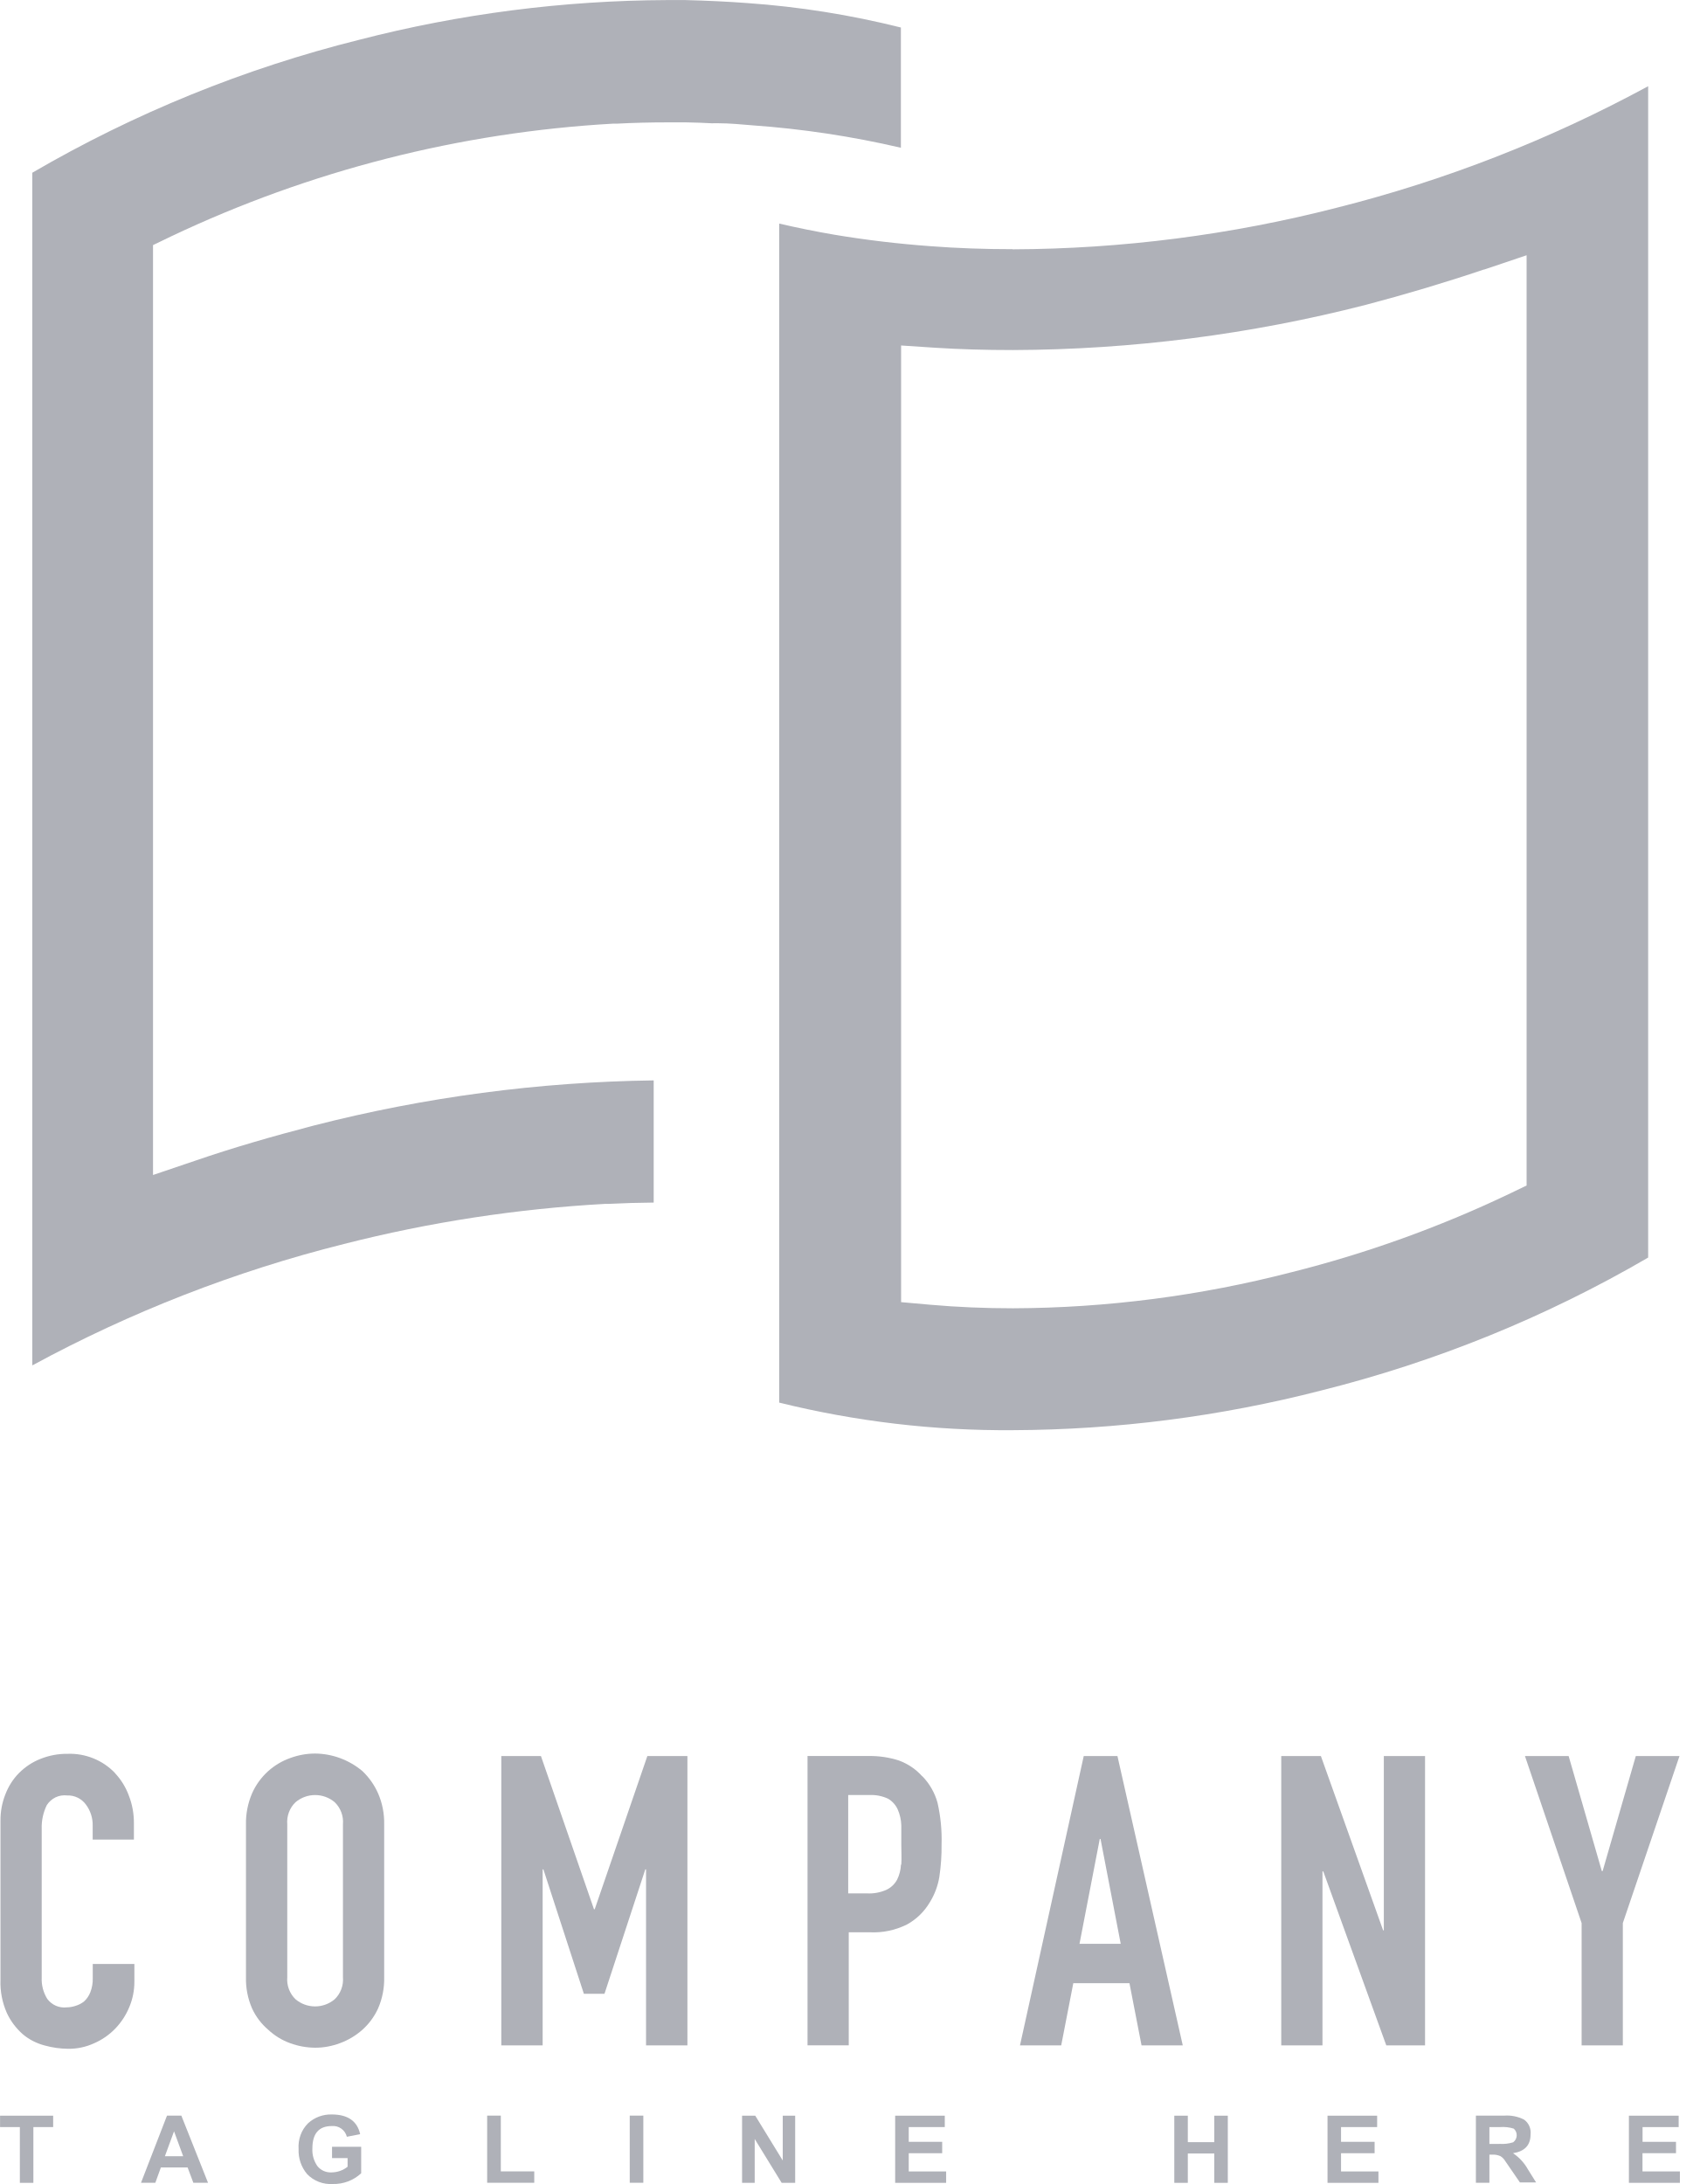
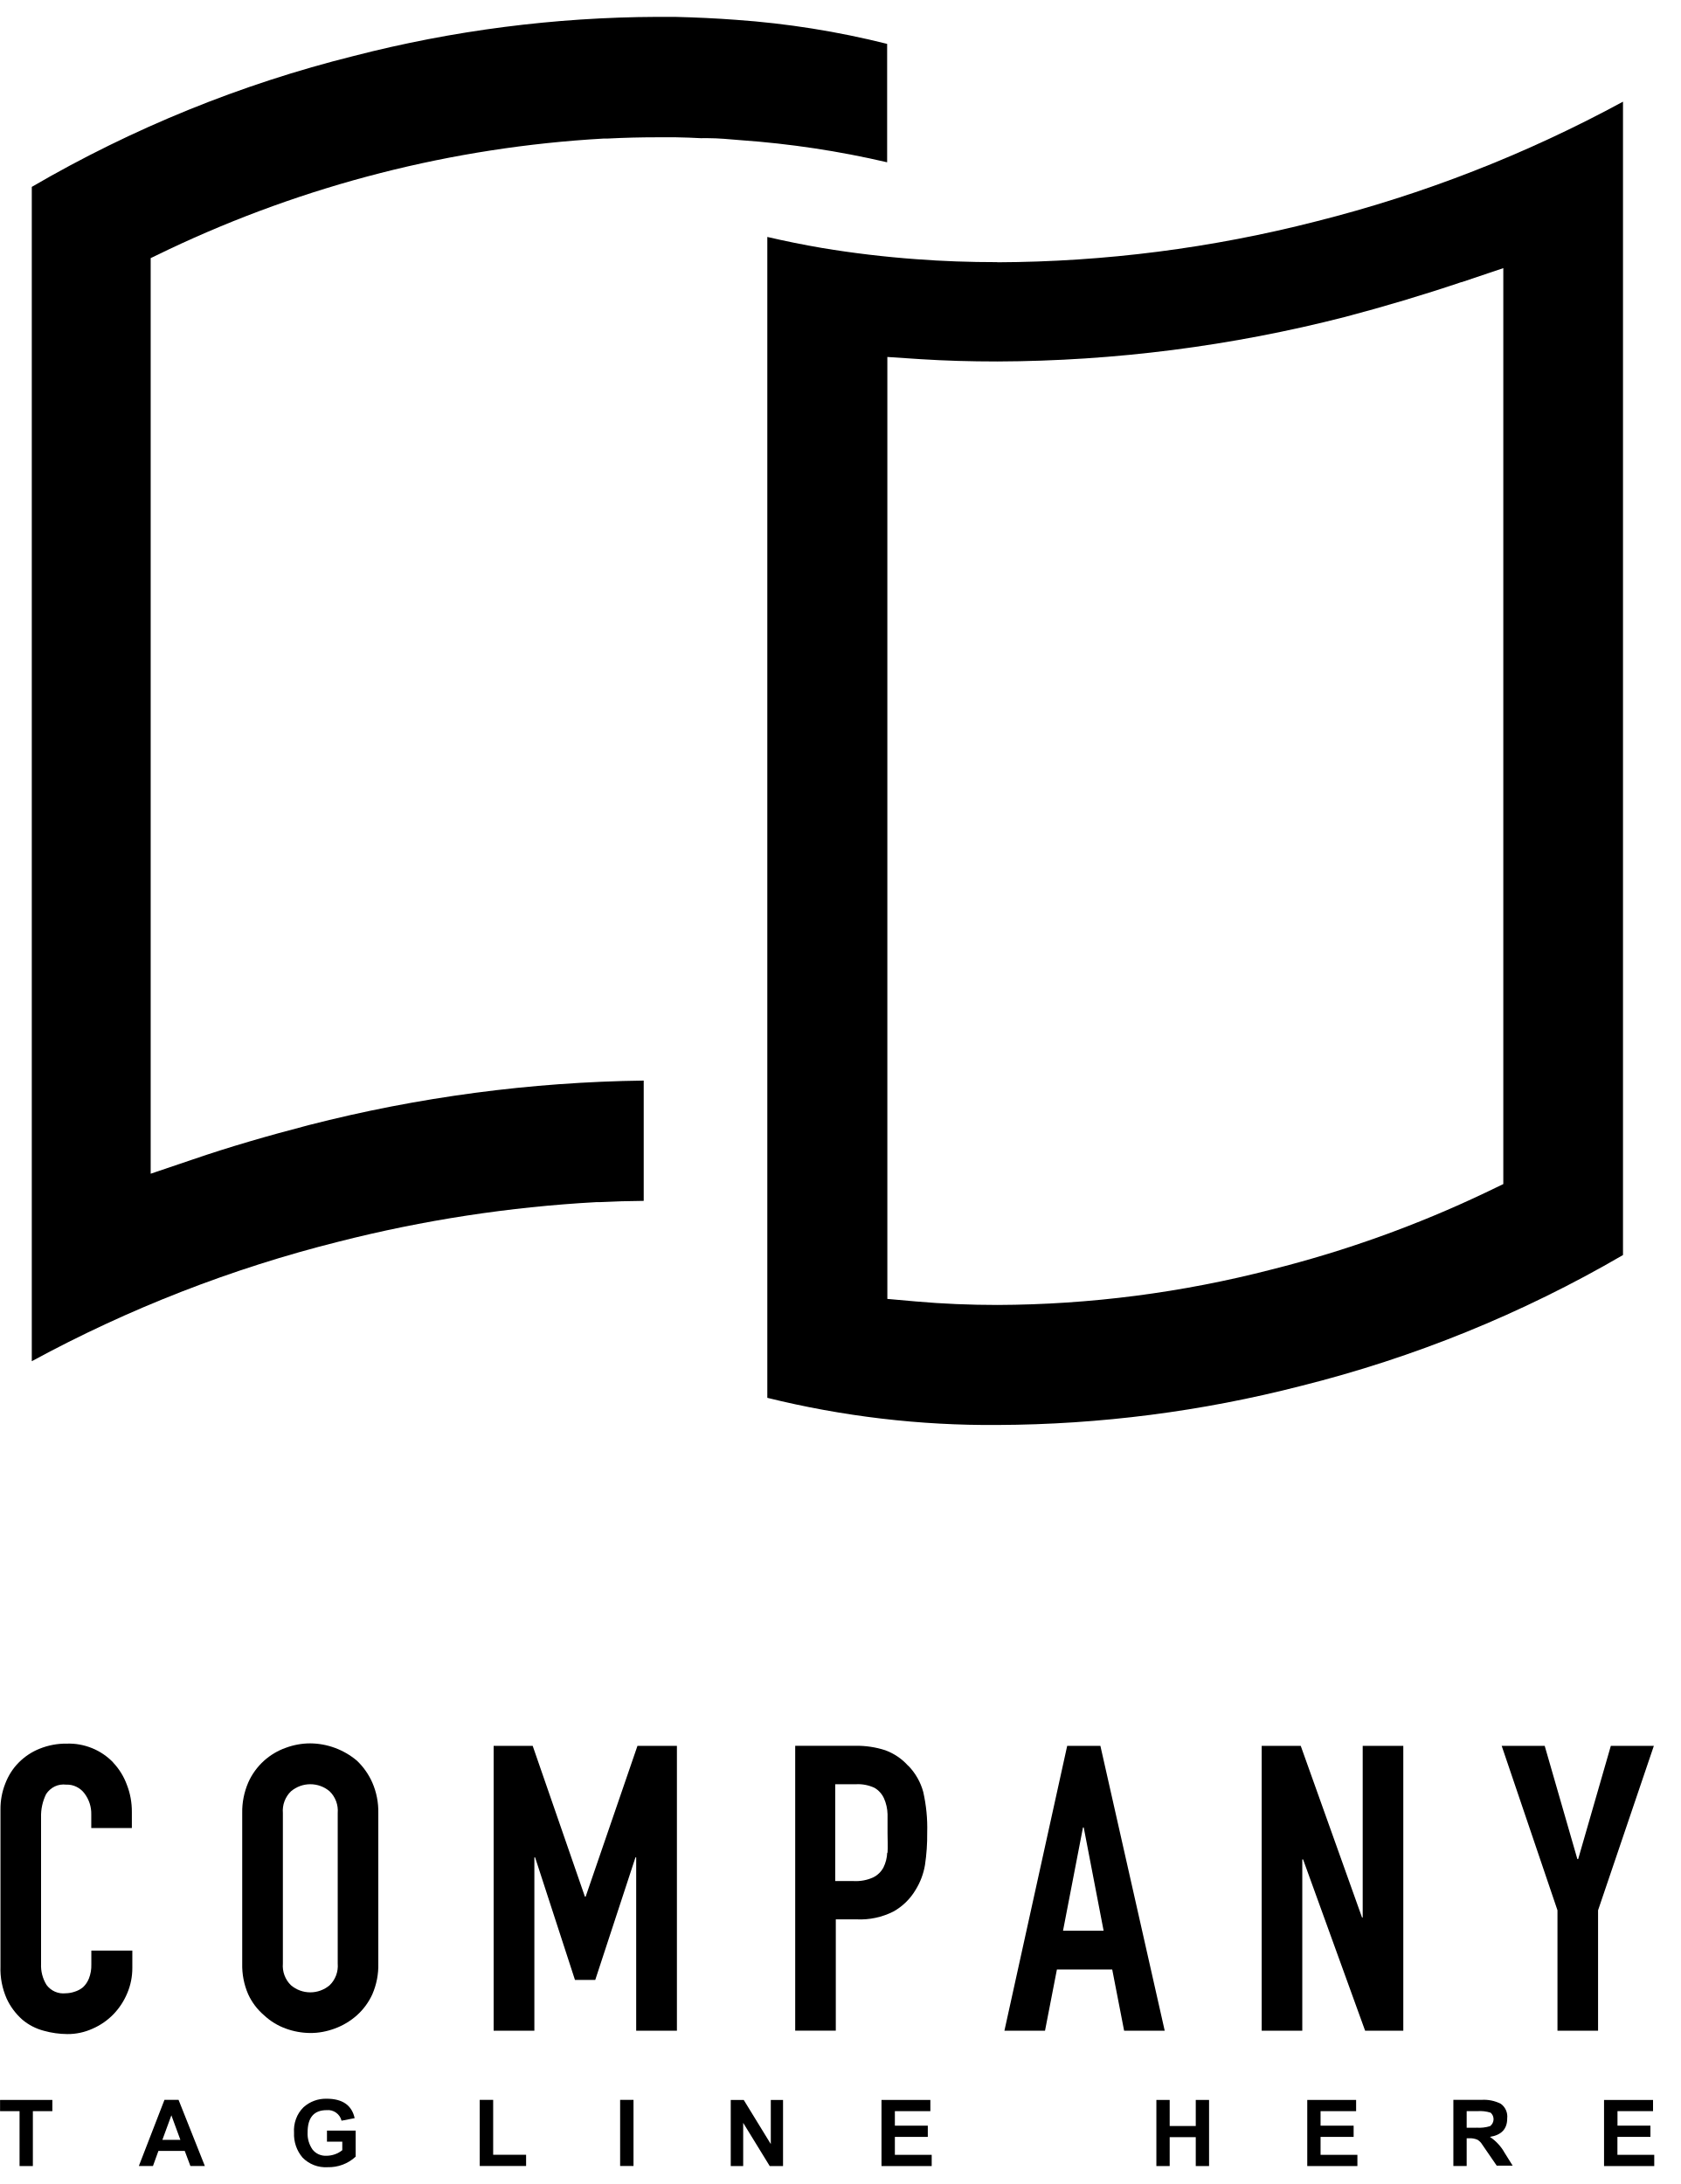
- <svg xmlns="http://www.w3.org/2000/svg" version="1.1" width="25" height="32" viewBox="0 0 25 32">
-   <path fill="#afb1b8" d="M10.447 1.806h0.084c0.156 0 0.324 0.016 0.49 0.030 0.734 0.052 1.463 0.162 2.179 0.329v-1.762c-0.738-0.185-1.491-0.305-2.25-0.358-0.288-0.022-0.595-0.036-0.909-0.044h-0.263c-1.523 0.006-3.039 0.201-4.515 0.582-1.68 0.419-3.293 1.075-4.79 1.948v17.475c1.442-0.783 2.976-1.381 4.566-1.779 1.256-0.32 2.539-0.517 3.833-0.588h0.051c0.216-0.011 0.433-0.017 0.655-0.019v-1.79c-1.681 0.022-3.353 0.244-4.982 0.662-0.602 0.157-1.185 0.325-1.731 0.513l-0.623 0.211v-13.625l0.266-0.128c2.032-0.963 4.229-1.524 6.471-1.651 0.019-0.001 0.037-0.001 0.056 0 0.248-0.013 0.497-0.019 0.741-0.019h0.28c0.129 0.003 0.258 0.006 0.388 0.014z" />
-   <path fill="#afb1b8" d="M14.837 3.651c-0.409 0-0.814-0.014-1.205-0.044-0.467-0.034-0.947-0.091-1.401-0.167-0.277-0.047-0.55-0.103-0.814-0.164v17.275c1.12 0.277 2.271 0.413 3.425 0.404 1.523-0.006 3.039-0.201 4.515-0.581 1.68-0.42 3.294-1.075 4.792-1.948v-17.163c-1.442 0.783-2.975 1.381-4.564 1.781-1.551 0.398-3.145 0.603-4.747 0.609zM21.745 3.95l0.623-0.21v13.63l-0.266 0.128c-1.021 0.486-2.087 0.869-3.184 1.144-1.331 0.344-2.7 0.522-4.074 0.527-0.411 0-0.819-0.017-1.214-0.052l-0.427-0.038v-14.017l0.497 0.033c0.361 0.023 0.735 0.034 1.141 0.034 1.745-0.006 3.483-0.229 5.173-0.663 0.581-0.153 1.158-0.325 1.731-0.518z" />
-   <path fill="#afb1b8" d="M1.684 25.977c-0.090-0.093-0.197-0.166-0.317-0.214s-0.247-0.071-0.376-0.066c-0.137-0.002-0.273 0.024-0.4 0.075-0.117 0.046-0.222 0.116-0.311 0.205s-0.156 0.196-0.201 0.313c-0.049 0.123-0.073 0.254-0.072 0.387v2.335c-0.006 0.165 0.026 0.328 0.092 0.479 0.055 0.12 0.135 0.226 0.233 0.313 0.093 0.079 0.203 0.135 0.321 0.166 0.114 0.032 0.231 0.048 0.349 0.049 0.13 0.001 0.259-0.027 0.377-0.081 0.117-0.051 0.222-0.124 0.311-0.216 0.087-0.091 0.156-0.197 0.204-0.313 0.050-0.118 0.075-0.244 0.075-0.372v-0.261h-0.61v0.208c0.002 0.071-0.010 0.142-0.036 0.208-0.020 0.050-0.050 0.095-0.089 0.131-0.038 0.031-0.081 0.053-0.128 0.067-0.041 0.014-0.084 0.021-0.128 0.022-0.054 0.006-0.11-0.002-0.16-0.024s-0.094-0.057-0.126-0.101c-0.058-0.094-0.086-0.203-0.081-0.313v-2.177c-0.004-0.121 0.022-0.241 0.075-0.349 0.032-0.049 0.077-0.089 0.129-0.114s0.112-0.034 0.17-0.027c0.053-0.002 0.105 0.009 0.152 0.032s0.089 0.057 0.12 0.099c0.068 0.090 0.104 0.2 0.101 0.313v0.202h0.604v-0.238c0.001-0.14-0.024-0.278-0.075-0.408-0.045-0.122-0.114-0.234-0.204-0.329z" />
-   <path fill="#afb1b8" d="M5.31 25.95c-0.195-0.164-0.44-0.255-0.694-0.257-0.124 0-0.248 0.023-0.364 0.066-0.119 0.042-0.228 0.107-0.322 0.191-0.101 0.091-0.182 0.202-0.237 0.327-0.061 0.143-0.092 0.297-0.089 0.452v2.239c-0.004 0.158 0.026 0.314 0.089 0.459 0.055 0.12 0.136 0.227 0.237 0.313 0.093 0.087 0.203 0.154 0.322 0.197 0.117 0.043 0.24 0.065 0.364 0.066s0.248-0.023 0.364-0.066c0.121-0.044 0.233-0.111 0.33-0.197 0.097-0.087 0.176-0.194 0.23-0.313 0.063-0.145 0.093-0.301 0.089-0.459v-2.239c0.003-0.155-0.027-0.31-0.089-0.452-0.054-0.123-0.133-0.235-0.23-0.327zM5.025 28.969c0.005 0.060-0.003 0.12-0.024 0.176s-0.054 0.107-0.097 0.148c-0.081 0.068-0.182 0.105-0.287 0.105s-0.207-0.037-0.287-0.105c-0.043-0.041-0.076-0.092-0.097-0.148s-0.029-0.116-0.024-0.176v-2.239c-0.005-0.060 0.003-0.12 0.024-0.176s0.054-0.107 0.097-0.148c0.081-0.068 0.182-0.105 0.287-0.105s0.207 0.037 0.287 0.105c0.043 0.041 0.076 0.092 0.097 0.148s0.029 0.116 0.024 0.176v2.239z" />
-   <path fill="#afb1b8" d="M10.072 29.969v-4.239h-0.587l-0.771 2.244h-0.011l-0.777-2.244h-0.581v4.239h0.606v-2.579h0.011l0.593 1.823h0.302l0.598-1.823h0.011v2.579h0.606z" />
-   <path fill="#afb1b8" d="M13.513 26.027c-0.093-0.105-0.211-0.184-0.342-0.232-0.142-0.046-0.29-0.068-0.439-0.066h-0.9v4.239h0.604v-1.656h0.311c0.188 0.009 0.376-0.031 0.545-0.116 0.137-0.076 0.252-0.188 0.332-0.324 0.070-0.113 0.117-0.238 0.139-0.369 0.024-0.16 0.035-0.321 0.033-0.482 0.006-0.204-0.014-0.407-0.059-0.606-0.040-0.147-0.117-0.281-0.223-0.39zM13.201 27.319c-0.003 0.077-0.022 0.152-0.056 0.221-0.035 0.065-0.089 0.117-0.156 0.149-0.089 0.040-0.187 0.058-0.285 0.053h-0.276v-1.441h0.311c0.094-0.005 0.187 0.014 0.272 0.053 0.062 0.036 0.112 0.091 0.142 0.157 0.033 0.074 0.051 0.155 0.053 0.236 0 0.089 0 0.183 0 0.282s0.006 0.2 0 0.291h-0.006z" />
-   <path fill="#afb1b8" d="M16.374 25.73h-0.495l-0.934 4.239h0.604l0.177-0.911h0.823l0.177 0.911h0.604l-0.957-4.239zM15.817 28.481l0.297-1.537h0.011l0.296 1.537h-0.604z" />
-   <path fill="#afb1b8" d="M20.277 28.284h-0.011l-0.912-2.554h-0.581v4.239h0.604v-2.549h0.012l0.923 2.549h0.568v-4.239h-0.604v2.554z" />
-   <path fill="#afb1b8" d="M23.968 25.73l-0.486 1.685h-0.012l-0.486-1.685h-0.64l0.83 2.447v1.792h0.604v-1.792l0.83-2.447h-0.64z" />
-   <path fill="#afb1b8" d="M0 31.166h0.291v0.817h0.198v-0.817h0.29v-0.167h-0.778v0.167z" />
-   <path fill="#afb1b8" d="M2.447 30.998l-0.381 0.984h0.21l0.081-0.224h0.392l0.084 0.224h0.215l-0.391-0.984h-0.21zM2.416 31.593l0.134-0.365 0.134 0.365h-0.268z" />
-   <path fill="#afb1b8" d="M4.866 31.62h0.227v0.127c-0.066 0.053-0.149 0.082-0.234 0.083-0.040 0.002-0.079-0.005-0.116-0.021s-0.068-0.041-0.093-0.072c-0.052-0.075-0.078-0.165-0.073-0.257 0-0.219 0.095-0.329 0.283-0.329 0.050-0.005 0.099 0.008 0.14 0.037s0.070 0.071 0.082 0.12l0.195-0.038c-0.042-0.192-0.181-0.289-0.417-0.289-0.127-0.003-0.25 0.042-0.344 0.127-0.050 0.049-0.088 0.108-0.112 0.174s-0.034 0.135-0.029 0.205c-0.006 0.135 0.039 0.267 0.126 0.369 0.048 0.050 0.107 0.088 0.171 0.113s0.134 0.035 0.203 0.031c0.154 0.004 0.304-0.052 0.417-0.157v-0.388h-0.427v0.166z" />
-   <path fill="#afb1b8" d="M7.337 30.998h-0.199v0.984h0.69v-0.167h-0.49v-0.817z" />
-   <path fill="#afb1b8" d="M9.426 30.998h-0.199v0.984h0.199v-0.984z" />
-   <path fill="#afb1b8" d="M11.469 31.656l-0.403-0.657h-0.193v0.984h0.185v-0.643l0.395 0.643h0.198v-0.984h-0.182v0.657z" />
-   <path fill="#afb1b8" d="M13.315 31.549h0.49v-0.167h-0.49v-0.216h0.528v-0.167h-0.727v0.984h0.747v-0.167h-0.548v-0.266z" />
-   <path fill="#afb1b8" d="M17.792 31.387h-0.388v-0.388h-0.198v0.984h0.198v-0.43h0.388v0.43h0.198v-0.984h-0.198v0.388z" />
-   <path fill="#afb1b8" d="M19.649 31.549h0.492v-0.167h-0.492v-0.216h0.529v-0.167h-0.727v0.984h0.746v-0.167h-0.548v-0.266z" />
-   <path fill="#afb1b8" d="M22.168 31.549c0.171-0.027 0.258-0.117 0.258-0.274 0.005-0.042-0.001-0.084-0.018-0.123s-0.044-0.072-0.078-0.096c-0.089-0.045-0.189-0.065-0.288-0.058h-0.417v0.984h0.198v-0.412h0.039c0.042-0.003 0.084 0.005 0.123 0.022 0.029 0.018 0.053 0.043 0.070 0.072l0.215 0.313h0.237l-0.12-0.192c-0.053-0.095-0.128-0.176-0.218-0.236zM21.969 31.413h-0.146v-0.247h0.156c0.068-0.005 0.136 0.002 0.201 0.023 0.014 0.013 0.026 0.029 0.033 0.046s0.011 0.037 0.010 0.056c-0.001 0.019-0.006 0.038-0.015 0.055s-0.022 0.032-0.037 0.043c-0.065 0.020-0.133 0.028-0.201 0.023z" />
-   <path fill="#afb1b8" d="M24.067 31.549h0.49v-0.167h-0.49v-0.216h0.529v-0.167h-0.729v0.984h0.747v-0.167h-0.548v-0.266z" />
+ <svg xmlns="http://www.w3.org/2000/svg" id="cl_logo_2" version="1.1" width="40" height="52" viewBox="0 0 25 32">
+   <path fill="currentColor" d="M10.447 1.806h0.084c0.156 0 0.324 0.016 0.49 0.030 0.734 0.052 1.463 0.162 2.179 0.329v-1.762c-0.738-0.185-1.491-0.305-2.25-0.358-0.288-0.022-0.595-0.036-0.909-0.044h-0.263c-1.523 0.006-3.039 0.201-4.515 0.582-1.68 0.419-3.293 1.075-4.79 1.948v17.475c1.442-0.783 2.976-1.381 4.566-1.779 1.256-0.32 2.539-0.517 3.833-0.588h0.051c0.216-0.011 0.433-0.017 0.655-0.019v-1.79c-1.681 0.022-3.353 0.244-4.982 0.662-0.602 0.157-1.185 0.325-1.731 0.513l-0.623 0.211v-13.625l0.266-0.128c2.032-0.963 4.229-1.524 6.471-1.651 0.019-0.001 0.037-0.001 0.056 0 0.248-0.013 0.497-0.019 0.741-0.019h0.28c0.129 0.003 0.258 0.006 0.388 0.014z" />
+   <path fill="currentColor" d="M14.837 3.651c-0.409 0-0.814-0.014-1.205-0.044-0.467-0.034-0.947-0.091-1.401-0.167-0.277-0.047-0.55-0.103-0.814-0.164v17.275c1.12 0.277 2.271 0.413 3.425 0.404 1.523-0.006 3.039-0.201 4.515-0.581 1.68-0.42 3.294-1.075 4.792-1.948v-17.163c-1.442 0.783-2.975 1.381-4.564 1.781-1.551 0.398-3.145 0.603-4.747 0.609zM21.745 3.95l0.623-0.21v13.63l-0.266 0.128c-1.021 0.486-2.087 0.869-3.184 1.144-1.331 0.344-2.7 0.522-4.074 0.527-0.411 0-0.819-0.017-1.214-0.052l-0.427-0.038v-14.017l0.497 0.033c0.361 0.023 0.735 0.034 1.141 0.034 1.745-0.006 3.483-0.229 5.173-0.663 0.581-0.153 1.158-0.325 1.731-0.518z" />
+   <path fill="currentColor" d="M1.684 25.977c-0.090-0.093-0.197-0.166-0.317-0.214s-0.247-0.071-0.376-0.066c-0.137-0.002-0.273 0.024-0.4 0.075-0.117 0.046-0.222 0.116-0.311 0.205s-0.156 0.196-0.201 0.313c-0.049 0.123-0.073 0.254-0.072 0.387v2.335c-0.006 0.165 0.026 0.328 0.092 0.479 0.055 0.12 0.135 0.226 0.233 0.313 0.093 0.079 0.203 0.135 0.321 0.166 0.114 0.032 0.231 0.048 0.349 0.049 0.13 0.001 0.259-0.027 0.377-0.081 0.117-0.051 0.222-0.124 0.311-0.216 0.087-0.091 0.156-0.197 0.204-0.313 0.050-0.118 0.075-0.244 0.075-0.372v-0.261h-0.61v0.208c0.002 0.071-0.010 0.142-0.036 0.208-0.020 0.050-0.050 0.095-0.089 0.131-0.038 0.031-0.081 0.053-0.128 0.067-0.041 0.014-0.084 0.021-0.128 0.022-0.054 0.006-0.11-0.002-0.16-0.024s-0.094-0.057-0.126-0.101c-0.058-0.094-0.086-0.203-0.081-0.313v-2.177c-0.004-0.121 0.022-0.241 0.075-0.349 0.032-0.049 0.077-0.089 0.129-0.114s0.112-0.034 0.17-0.027c0.053-0.002 0.105 0.009 0.152 0.032s0.089 0.057 0.12 0.099c0.068 0.090 0.104 0.2 0.101 0.313v0.202h0.604v-0.238c0.001-0.14-0.024-0.278-0.075-0.408-0.045-0.122-0.114-0.234-0.204-0.329z" />
+   <path fill="currentColor" d="M5.31 25.95c-0.195-0.164-0.44-0.255-0.694-0.257-0.124 0-0.248 0.023-0.364 0.066-0.119 0.042-0.228 0.107-0.322 0.191-0.101 0.091-0.182 0.202-0.237 0.327-0.061 0.143-0.092 0.297-0.089 0.452v2.239c-0.004 0.158 0.026 0.314 0.089 0.459 0.055 0.12 0.136 0.227 0.237 0.313 0.093 0.087 0.203 0.154 0.322 0.197 0.117 0.043 0.24 0.065 0.364 0.066s0.248-0.023 0.364-0.066c0.121-0.044 0.233-0.111 0.33-0.197 0.097-0.087 0.176-0.194 0.23-0.313 0.063-0.145 0.093-0.301 0.089-0.459v-2.239c0.003-0.155-0.027-0.31-0.089-0.452-0.054-0.123-0.133-0.235-0.23-0.327zM5.025 28.969c0.005 0.060-0.003 0.12-0.024 0.176s-0.054 0.107-0.097 0.148c-0.081 0.068-0.182 0.105-0.287 0.105s-0.207-0.037-0.287-0.105c-0.043-0.041-0.076-0.092-0.097-0.148s-0.029-0.116-0.024-0.176v-2.239c-0.005-0.060 0.003-0.12 0.024-0.176s0.054-0.107 0.097-0.148c0.081-0.068 0.182-0.105 0.287-0.105s0.207 0.037 0.287 0.105c0.043 0.041 0.076 0.092 0.097 0.148s0.029 0.116 0.024 0.176v2.239z" />
+   <path fill="currentColor" d="M10.072 29.969v-4.239h-0.587l-0.771 2.244h-0.011l-0.777-2.244h-0.581v4.239h0.606v-2.579h0.011l0.593 1.823h0.302l0.598-1.823h0.011v2.579h0.606z" />
+   <path fill="currentColor" d="M13.513 26.027c-0.093-0.105-0.211-0.184-0.342-0.232-0.142-0.046-0.29-0.068-0.439-0.066h-0.9v4.239h0.604v-1.656h0.311c0.188 0.009 0.376-0.031 0.545-0.116 0.137-0.076 0.252-0.188 0.332-0.324 0.070-0.113 0.117-0.238 0.139-0.369 0.024-0.16 0.035-0.321 0.033-0.482 0.006-0.204-0.014-0.407-0.059-0.606-0.040-0.147-0.117-0.281-0.223-0.39zM13.201 27.319c-0.003 0.077-0.022 0.152-0.056 0.221-0.035 0.065-0.089 0.117-0.156 0.149-0.089 0.040-0.187 0.058-0.285 0.053h-0.276v-1.441h0.311c0.094-0.005 0.187 0.014 0.272 0.053 0.062 0.036 0.112 0.091 0.142 0.157 0.033 0.074 0.051 0.155 0.053 0.236 0 0.089 0 0.183 0 0.282s0.006 0.2 0 0.291h-0.006z" />
+   <path fill="currentColor" d="M16.374 25.73h-0.495l-0.934 4.239h0.604l0.177-0.911h0.823l0.177 0.911h0.604l-0.957-4.239zM15.817 28.481l0.297-1.537h0.011l0.296 1.537h-0.604z" />
+   <path fill="currentColor" d="M20.277 28.284h-0.011l-0.912-2.554h-0.581v4.239h0.604v-2.549h0.012l0.923 2.549h0.568v-4.239h-0.604v2.554z" />
+   <path fill="currentColor" d="M23.968 25.73l-0.486 1.685h-0.012l-0.486-1.685h-0.64l0.83 2.447v1.792h0.604v-1.792l0.83-2.447h-0.64z" />
+   <path fill="currentColor" d="M0 31.166h0.291v0.817h0.198v-0.817h0.29v-0.167h-0.778v0.167z" />
+   <path fill="currentColor" d="M2.447 30.998l-0.381 0.984h0.21l0.081-0.224h0.392l0.084 0.224h0.215l-0.391-0.984h-0.21zM2.416 31.593l0.134-0.365 0.134 0.365h-0.268z" />
+   <path fill="currentColor" d="M4.866 31.62h0.227v0.127c-0.066 0.053-0.149 0.082-0.234 0.083-0.040 0.002-0.079-0.005-0.116-0.021s-0.068-0.041-0.093-0.072c-0.052-0.075-0.078-0.165-0.073-0.257 0-0.219 0.095-0.329 0.283-0.329 0.050-0.005 0.099 0.008 0.14 0.037s0.070 0.071 0.082 0.12l0.195-0.038c-0.042-0.192-0.181-0.289-0.417-0.289-0.127-0.003-0.25 0.042-0.344 0.127-0.050 0.049-0.088 0.108-0.112 0.174s-0.034 0.135-0.029 0.205c-0.006 0.135 0.039 0.267 0.126 0.369 0.048 0.050 0.107 0.088 0.171 0.113s0.134 0.035 0.203 0.031c0.154 0.004 0.304-0.052 0.417-0.157v-0.388h-0.427v0.166z" />
+   <path fill="currentColor" d="M7.337 30.998h-0.199v0.984h0.69v-0.167h-0.49v-0.817z" />
+   <path fill="currentColor" d="M9.426 30.998h-0.199v0.984h0.199v-0.984z" />
+   <path fill="currentColor" d="M11.469 31.656l-0.403-0.657h-0.193v0.984h0.185v-0.643l0.395 0.643h0.198v-0.984h-0.182v0.657z" />
+   <path fill="currentColor" d="M13.315 31.549h0.49v-0.167h-0.49v-0.216h0.528v-0.167h-0.727v0.984h0.747v-0.167h-0.548v-0.266z" />
+   <path fill="currentColor" d="M17.792 31.387h-0.388v-0.388h-0.198v0.984h0.198v-0.43h0.388v0.43h0.198v-0.984h-0.198v0.388z" />
+   <path fill="currentColor" d="M19.649 31.549h0.492v-0.167h-0.492v-0.216h0.529v-0.167h-0.727v0.984h0.746v-0.167h-0.548v-0.266z" />
+   <path fill="currentColor" d="M22.168 31.549c0.171-0.027 0.258-0.117 0.258-0.274 0.005-0.042-0.001-0.084-0.018-0.123s-0.044-0.072-0.078-0.096c-0.089-0.045-0.189-0.065-0.288-0.058h-0.417v0.984h0.198v-0.412h0.039c0.042-0.003 0.084 0.005 0.123 0.022 0.029 0.018 0.053 0.043 0.070 0.072l0.215 0.313h0.237l-0.12-0.192c-0.053-0.095-0.128-0.176-0.218-0.236zM21.969 31.413h-0.146v-0.247h0.156c0.068-0.005 0.136 0.002 0.201 0.023 0.014 0.013 0.026 0.029 0.033 0.046s0.011 0.037 0.010 0.056c-0.001 0.019-0.006 0.038-0.015 0.055s-0.022 0.032-0.037 0.043c-0.065 0.020-0.133 0.028-0.201 0.023z" />
+   <path fill="currentColor" d="M24.067 31.549h0.49v-0.167h-0.49v-0.216h0.529v-0.167h-0.729v0.984h0.747v-0.167h-0.548v-0.266z" />
</svg>
